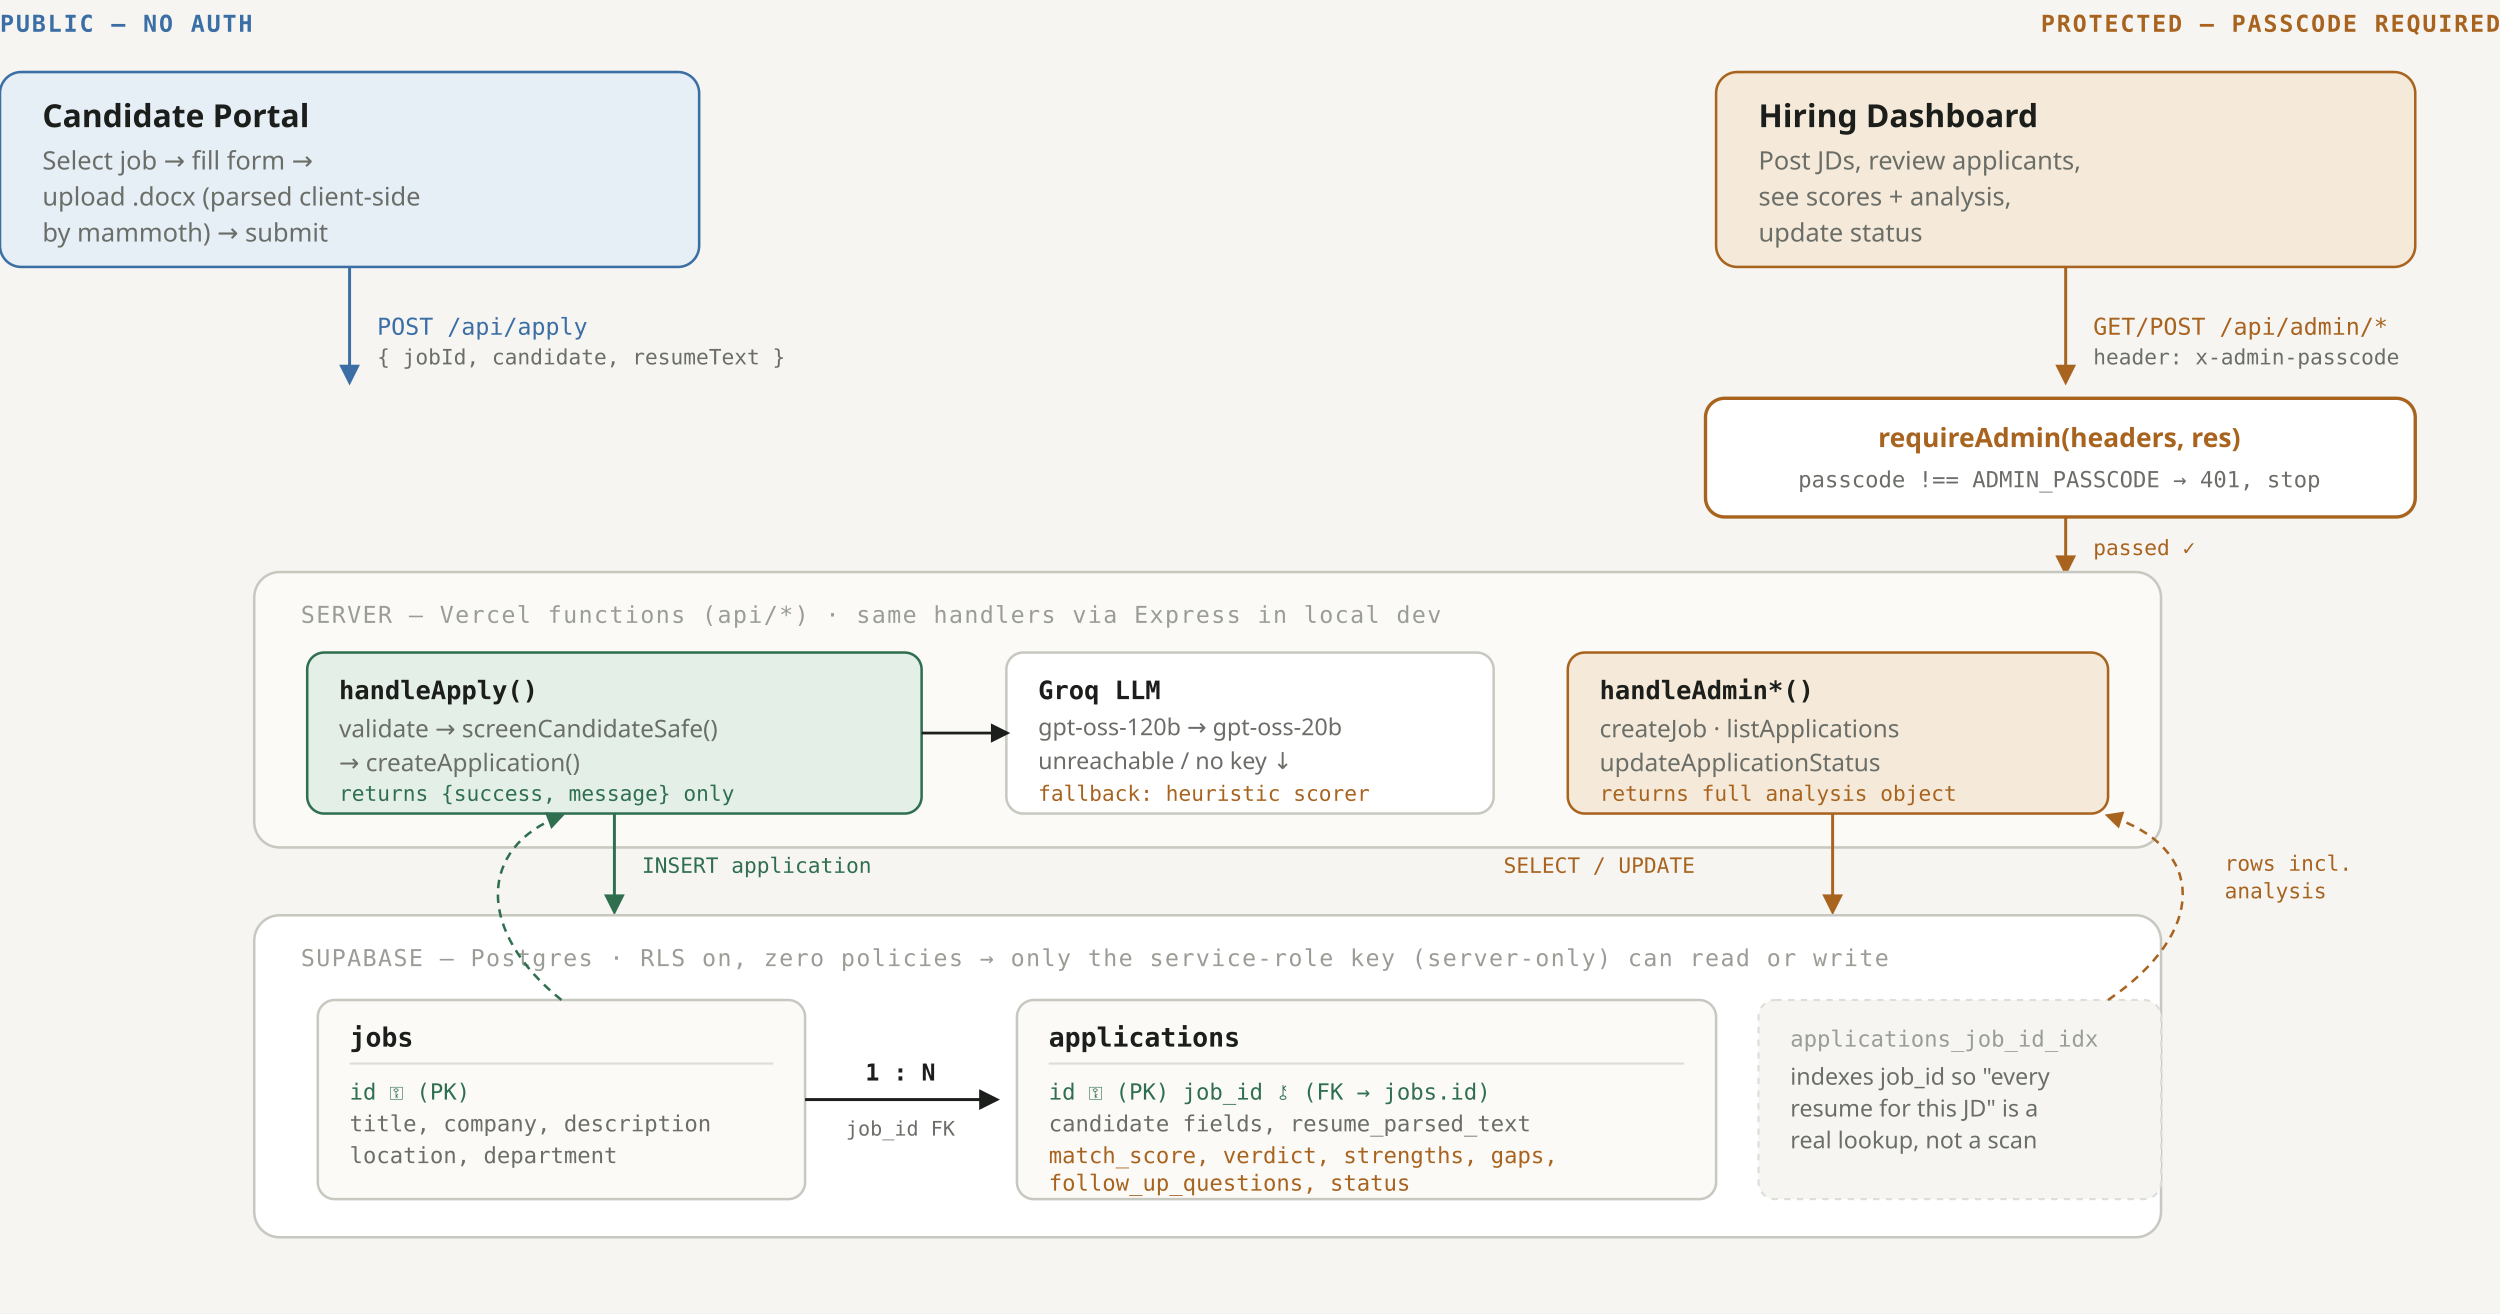
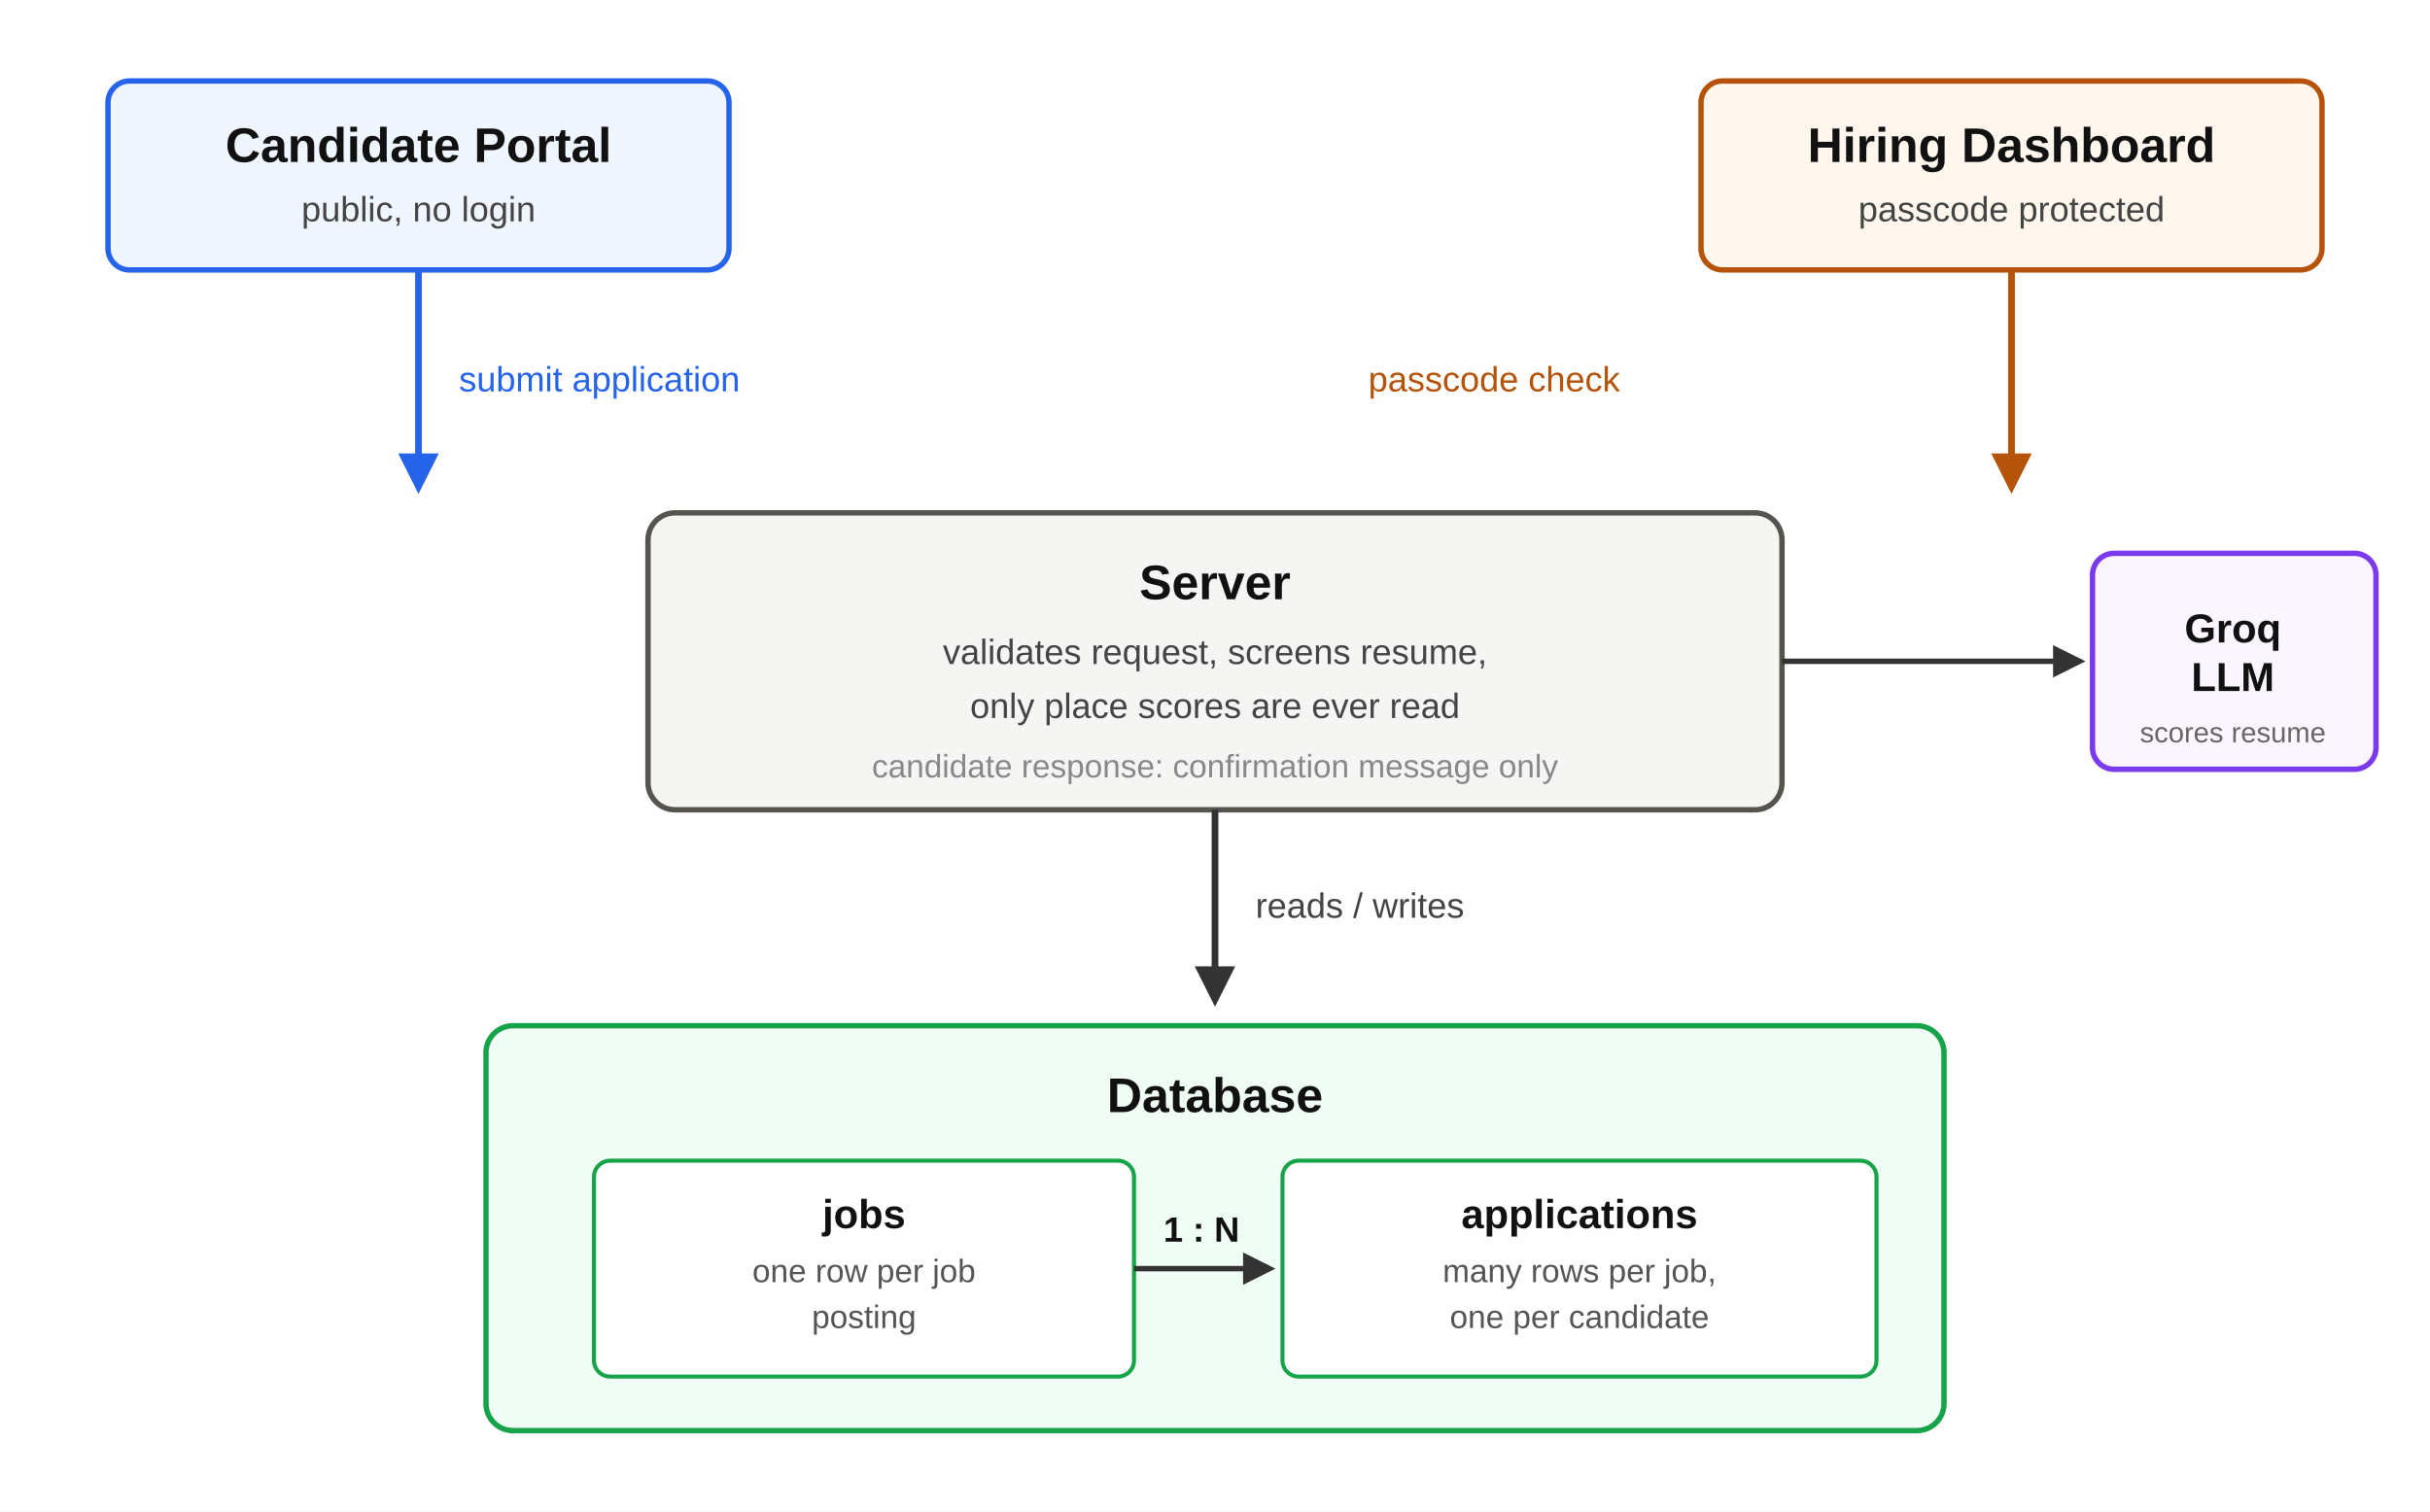
- <svg xmlns="http://www.w3.org/2000/svg" viewBox="0 0 1180 620" role="img" aria-label="Architecture diagram: the Candidate Portal sends a POST to /api/apply, which the server screens via Groq LLM with a heuristic fallback and writes to Postgres, returning only a confirmation message. The Hiring Dashboard sends every request through a passcode gate that checks a header against ADMIN_PASSCODE server-side before any database read; the browser never receives score data on the public path. The jobs and applications tables are linked one-to-many by job_id.">
+ <svg xmlns="http://www.w3.org/2000/svg" viewBox="0 0 900 560" role="img" aria-label="Architecture diagram: Candidate Portal and Hiring Dashboard both send requests to the Server. The admin request passes through a passcode check first. The server calls the Groq LLM to screen resumes and reads and writes the Database, which has a jobs table linked one-to-many to an applications table.">
  <defs>
-     <marker id="arrow" viewBox="0 0 10 10" refX="8" refY="5" markerWidth="7" markerHeight="7" orient="auto-start-reverse">
-       <path d="M0,0 L10,5 L0,10 z" fill="#1c1e1b" />
+     <marker id="arrow" viewBox="0 0 10 10" refX="8" refY="5" markerWidth="6" markerHeight="6" orient="auto-start-reverse">
+       <path d="M0,0 L10,5 L0,10 z" fill="#333333" />
    </marker>
-     <marker id="arrowPublic" viewBox="0 0 10 10" refX="8" refY="5" markerWidth="7" markerHeight="7" orient="auto-start-reverse">
-       <path d="M0,0 L10,5 L0,10 z" fill="#3b6ea5" />
+     <marker id="arrowBlue" viewBox="0 0 10 10" refX="8" refY="5" markerWidth="6" markerHeight="6" orient="auto-start-reverse">
+       <path d="M0,0 L10,5 L0,10 z" fill="#2563eb" />
    </marker>
-     <marker id="arrowAccent" viewBox="0 0 10 10" refX="8" refY="5" markerWidth="7" markerHeight="7" orient="auto-start-reverse">
-       <path d="M0,0 L10,5 L0,10 z" fill="#2f6f4f" />
-     </marker>
-     <marker id="arrowGate" viewBox="0 0 10 10" refX="8" refY="5" markerWidth="7" markerHeight="7" orient="auto-start-reverse">
-       <path d="M0,0 L10,5 L0,10 z" fill="#a8631f" />
+     <marker id="arrowAmber" viewBox="0 0 10 10" refX="8" refY="5" markerWidth="6" markerHeight="6" orient="auto-start-reverse">
+       <path d="M0,0 L10,5 L0,10 z" fill="#b45309" />
    </marker>
  </defs>
-   <rect x="0" y="0" width="1180" height="620" fill="#f6f5f2" />
-   <text x="0" y="15" font-family="'IBM Plex Mono', ui-monospace, Consolas, monospace" font-size="11" letter-spacing="0.08em" fill="#3b6ea5" font-weight="600">PUBLIC — NO AUTH</text>
-   <text x="1180" y="15" font-family="'IBM Plex Mono', ui-monospace, Consolas, monospace" font-size="11" letter-spacing="0.08em" fill="#a8631f" font-weight="600" text-anchor="end">PROTECTED — PASSCODE REQUIRED</text>
-   <g>
-     <rect x="0" y="34" width="330" height="92" rx="10" fill="#e6eef6" stroke="#3b6ea5" stroke-width="1.2" />
-     <text x="20" y="60" font-family="'IBM Plex Sans', sans-serif" font-weight="700" font-size="15" fill="#1c1e1b">Candidate Portal</text>
-     <text x="20" y="80" font-family="'IBM Plex Sans', sans-serif" font-size="12" fill="#6b6e68">Select job → fill form →</text>
-     <text x="20" y="97" font-family="'IBM Plex Sans', sans-serif" font-size="12" fill="#6b6e68">upload .docx (parsed client-side</text>
-     <text x="20" y="114" font-family="'IBM Plex Sans', sans-serif" font-size="12" fill="#6b6e68">by mammoth) → submit</text>
-     <line x1="165" y1="126" x2="165" y2="180" stroke="#3b6ea5" stroke-width="1.4" marker-end="url(#arrowPublic)" />
-     <text x="178" y="158" font-family="'IBM Plex Mono', monospace" font-size="11" fill="#3b6ea5">POST /api/apply</text>
-     <text x="178" y="172" font-family="'IBM Plex Mono', monospace" font-size="10" fill="#6b6e68">{ jobId, candidate, resumeText }</text>
-   </g>
-   <g>
-     <rect x="810" y="34" width="330" height="92" rx="10" fill="#f5ead9" stroke="#a8631f" stroke-width="1.2" />
-     <text x="830" y="60" font-family="'IBM Plex Sans', sans-serif" font-weight="700" font-size="15" fill="#1c1e1b">Hiring Dashboard</text>
-     <text x="830" y="80" font-family="'IBM Plex Sans', sans-serif" font-size="12" fill="#6b6e68">Post JDs, review applicants,</text>
-     <text x="830" y="97" font-family="'IBM Plex Sans', sans-serif" font-size="12" fill="#6b6e68">see scores + analysis,</text>
-     <text x="830" y="114" font-family="'IBM Plex Sans', sans-serif" font-size="12" fill="#6b6e68">update status</text>
-     <line x1="975" y1="126" x2="975" y2="180" stroke="#a8631f" stroke-width="1.4" marker-end="url(#arrowGate)" />
-     <text x="988" y="158" font-family="'IBM Plex Mono', monospace" font-size="11" fill="#a8631f" text-anchor="start">GET/POST /api/admin/*</text>
-     <text x="988" y="172" font-family="'IBM Plex Mono', monospace" font-size="10" fill="#6b6e68">header: x-admin-passcode</text>
-   </g>
-   <g>
-     <rect x="805" y="188" width="335" height="56" rx="9" fill="#ffffff" stroke="#a8631f" stroke-width="1.6" />
-     <text x="972" y="211" font-family="'IBM Plex Sans', sans-serif" font-weight="600" font-size="12.5" fill="#a8631f" text-anchor="middle">requireAdmin(headers, res)</text>
-     <text x="972" y="230" font-family="'IBM Plex Mono', monospace" font-size="10.5" fill="#6b6e68" text-anchor="middle">passcode !== ADMIN_PASSCODE → 401, stop</text>
-   </g>
-   <line x1="975" y1="244" x2="975" y2="270" stroke="#a8631f" stroke-width="1.4" marker-end="url(#arrowGate)" />
-   <text x="988" y="262" font-family="'IBM Plex Mono', monospace" font-size="10" fill="#a8631f">passed ✓</text>
-   <rect x="120" y="270" width="900" height="130" rx="12" fill="#fbfaf7" stroke="#c7c9c0" stroke-width="1.2" />
-   <text x="142" y="294" font-family="'IBM Plex Mono', monospace" font-size="11" letter-spacing="0.06em" fill="#9a9d96">SERVER — Vercel functions (api/*) · same handlers via Express in local dev</text>
-   <rect x="145" y="308" width="290" height="76" rx="8" fill="#e4efe8" stroke="#2f6f4f" stroke-width="1.2" />
-   <text x="160" y="330" font-family="'IBM Plex Mono', monospace" font-size="12" font-weight="600" fill="#1c1e1b">handleApply()</text>
-   <text x="160" y="348" font-family="'IBM Plex Sans', sans-serif" font-size="11.5" fill="#6b6e68">validate → screenCandidateSafe()</text>
-   <text x="160" y="364" font-family="'IBM Plex Sans', sans-serif" font-size="11.5" fill="#6b6e68">→ createApplication()</text>
-   <text x="160" y="378" font-family="'IBM Plex Mono', monospace" font-size="10" fill="#2f6f4f">returns {success, message} only</text>
-   <rect x="475" y="308" width="230" height="76" rx="8" fill="#ffffff" stroke="#c7c9c0" stroke-width="1.2" />
-   <text x="490" y="330" font-family="'IBM Plex Mono', monospace" font-size="12" font-weight="600" fill="#1c1e1b">Groq LLM</text>
-   <text x="490" y="347" font-family="'IBM Plex Sans', sans-serif" font-size="11" fill="#6b6e68">gpt-oss-120b → gpt-oss-20b</text>
-   <text x="490" y="363" font-family="'IBM Plex Sans', sans-serif" font-size="11" fill="#6b6e68">unreachable / no key ↓</text>
-   <text x="490" y="378" font-family="'IBM Plex Mono', monospace" font-size="10" fill="#a8631f">fallback: heuristic scorer</text>
-   <line x1="435" y1="346" x2="475" y2="346" stroke="#1c1e1b" stroke-width="1.3" marker-end="url(#arrow)" />
-   <rect x="740" y="308" width="255" height="76" rx="8" fill="#f5ead9" stroke="#a8631f" stroke-width="1.2" />
-   <text x="755" y="330" font-family="'IBM Plex Mono', monospace" font-size="12" font-weight="600" fill="#1c1e1b">handleAdmin*()</text>
-   <text x="755" y="348" font-family="'IBM Plex Sans', sans-serif" font-size="11.5" fill="#6b6e68">createJob · listApplications</text>
-   <text x="755" y="364" font-family="'IBM Plex Sans', sans-serif" font-size="11.5" fill="#6b6e68">updateApplicationStatus</text>
-   <text x="755" y="378" font-family="'IBM Plex Mono', monospace" font-size="10" fill="#a8631f">returns full analysis object</text>
-   <line x1="290" y1="384" x2="290" y2="430" stroke="#2f6f4f" stroke-width="1.4" marker-end="url(#arrowAccent)" />
-   <line x1="865" y1="384" x2="865" y2="430" stroke="#a8631f" stroke-width="1.4" marker-end="url(#arrowGate)" />
-   <text x="303" y="412" font-family="'IBM Plex Mono', monospace" font-size="10" fill="#2f6f4f">INSERT application</text>
-   <text x="800" y="412" font-family="'IBM Plex Mono', monospace" font-size="10" fill="#a8631f" text-anchor="end">SELECT / UPDATE</text>
-   <rect x="120" y="432" width="900" height="152" rx="12" fill="#ffffff" stroke="#c7c9c0" stroke-width="1.2" />
-   <text x="142" y="456" font-family="'IBM Plex Mono', monospace" font-size="11" letter-spacing="0.06em" fill="#9a9d96">SUPABASE — Postgres · RLS on, zero policies → only the service-role key (server-only) can read or write</text>
-   <rect x="150" y="472" width="230" height="94" rx="8" fill="#fbfaf7" stroke="#c7c9c0" stroke-width="1.2" />
-   <text x="165" y="494" font-family="'IBM Plex Mono', monospace" font-size="12.5" font-weight="600" fill="#1c1e1b">jobs</text>
-   <line x1="165" y1="502" x2="365" y2="502" stroke="#ddded7" stroke-width="1" />
-   <text x="165" y="519" font-family="'IBM Plex Mono', monospace" font-size="10.5" fill="#2f6f4f">id ⚿ (PK)</text>
-   <text x="165" y="534" font-family="'IBM Plex Mono', monospace" font-size="10.5" fill="#6b6e68">title, company, description</text>
-   <text x="165" y="549" font-family="'IBM Plex Mono', monospace" font-size="10.5" fill="#6b6e68">location, department</text>
-   <line x1="380" y1="519" x2="470" y2="519" stroke="#1c1e1b" stroke-width="1.4" marker-end="url(#arrow)" />
-   <text x="425" y="510" font-family="'IBM Plex Mono', monospace" font-size="11" font-weight="600" fill="#1c1e1b" text-anchor="middle">1 : N</text>
-   <text x="425" y="536" font-family="'IBM Plex Mono', monospace" font-size="9.5" fill="#6b6e68" text-anchor="middle">job_id FK</text>
-   <rect x="480" y="472" width="330" height="94" rx="8" fill="#fbfaf7" stroke="#c7c9c0" stroke-width="1.2" />
-   <text x="495" y="494" font-family="'IBM Plex Mono', monospace" font-size="12.5" font-weight="600" fill="#1c1e1b">applications</text>
-   <line x1="495" y1="502" x2="795" y2="502" stroke="#ddded7" stroke-width="1" />
-   <text x="495" y="519" font-family="'IBM Plex Mono', monospace" font-size="10.5" fill="#2f6f4f">id ⚿ (PK)   job_id ⚷ (FK → jobs.id)</text>
-   <text x="495" y="534" font-family="'IBM Plex Mono', monospace" font-size="10.5" fill="#6b6e68">candidate fields, resume_parsed_text</text>
-   <text x="495" y="549" font-family="'IBM Plex Mono', monospace" font-size="10.5" fill="#a8631f">match_score, verdict, strengths, gaps,</text>
-   <text x="495" y="562" font-family="'IBM Plex Mono', monospace" font-size="10.5" fill="#a8631f">follow_up_questions, status</text>
-   <rect x="830" y="472" width="190" height="94" rx="8" fill="#f6f5f2" stroke="#ddded7" stroke-width="1" stroke-dasharray="3,3" />
-   <text x="845" y="494" font-family="'IBM Plex Mono', monospace" font-size="10.5" fill="#9a9d96">applications_job_id_idx</text>
-   <text x="845" y="512" font-family="'IBM Plex Sans', sans-serif" font-size="11" fill="#6b6e68">indexes job_id so "every</text>
-   <text x="845" y="527" font-family="'IBM Plex Sans', sans-serif" font-size="11" fill="#6b6e68">resume for this JD" is a</text>
-   <text x="845" y="542" font-family="'IBM Plex Sans', sans-serif" font-size="11" fill="#6b6e68">real lookup, not a scan</text>
-   <path d="M 995 472 C 1042 440, 1042 400, 995 385" fill="none" stroke="#a8631f" stroke-width="1.2" stroke-dasharray="4,3" marker-end="url(#arrowGate)" />
-   <text x="1050" y="411" font-family="'IBM Plex Mono', monospace" font-size="10" fill="#a8631f">rows incl.</text>
-   <text x="1050" y="424" font-family="'IBM Plex Mono', monospace" font-size="10" fill="#a8631f">analysis</text>
-   <path d="M 265 472 C 225 440, 225 400, 265 385" fill="none" stroke="#2f6f4f" stroke-width="1.2" stroke-dasharray="4,3" marker-end="url(#arrowAccent)" />
+   <rect x="0" y="0" width="900" height="560" fill="#ffffff" />
+   <rect x="40" y="30" width="230" height="70" rx="8" fill="#eff6ff" stroke="#2563eb" stroke-width="2" />
+   <text x="155" y="60" font-family="Arial, sans-serif" font-size="18" font-weight="bold" fill="#111111" text-anchor="middle">Candidate Portal</text>
+   <text x="155" y="82" font-family="Arial, sans-serif" font-size="13" fill="#444444" text-anchor="middle">public, no login</text>
+   <rect x="630" y="30" width="230" height="70" rx="8" fill="#fff7ed" stroke="#b45309" stroke-width="2" />
+   <text x="745" y="60" font-family="Arial, sans-serif" font-size="18" font-weight="bold" fill="#111111" text-anchor="middle">Hiring Dashboard</text>
+   <text x="745" y="82" font-family="Arial, sans-serif" font-size="13" fill="#444444" text-anchor="middle">passcode protected</text>
+   <line x1="155" y1="100" x2="155" y2="180" stroke="#2563eb" stroke-width="2.5" marker-end="url(#arrowBlue)" />
+   <text x="170" y="145" font-family="Arial, sans-serif" font-size="13" fill="#2563eb">submit application</text>
+   <line x1="745" y1="100" x2="745" y2="180" stroke="#b45309" stroke-width="2.5" marker-end="url(#arrowAmber)" />
+   <text x="600" y="145" font-family="Arial, sans-serif" font-size="13" fill="#b45309" text-anchor="end">passcode check</text>
+   <rect x="240" y="190" width="420" height="110" rx="10" fill="#f5f5f4" stroke="#57534e" stroke-width="2" />
+   <text x="450" y="222" font-family="Arial, sans-serif" font-size="18" font-weight="bold" fill="#111111" text-anchor="middle">Server</text>
+   <text x="450" y="246" font-family="Arial, sans-serif" font-size="13" fill="#444444" text-anchor="middle">validates request, screens resume,</text>
+   <text x="450" y="266" font-family="Arial, sans-serif" font-size="13" fill="#444444" text-anchor="middle">only place scores are ever read</text>
+   <text x="450" y="288" font-family="Arial, sans-serif" font-size="12" fill="#888888" text-anchor="middle">candidate response: confirmation message only</text>
+   <line x1="660" y1="245" x2="770" y2="245" stroke="#333333" stroke-width="2" marker-end="url(#arrow)" />
+   <rect x="775" y="205" width="105" height="80" rx="8" fill="#faf5ff" stroke="#7c3aed" stroke-width="2" />
+   <text x="827" y="238" font-family="Arial, sans-serif" font-size="15" font-weight="bold" fill="#111111" text-anchor="middle">Groq</text>
+   <text x="827" y="256" font-family="Arial, sans-serif" font-size="15" font-weight="bold" fill="#111111" text-anchor="middle">LLM</text>
+   <text x="827" y="275" font-family="Arial, sans-serif" font-size="10.5" fill="#666666" text-anchor="middle">scores resume</text>
+   <line x1="450" y1="300" x2="450" y2="370" stroke="#333333" stroke-width="2.5" marker-end="url(#arrow)" />
+   <text x="465" y="340" font-family="Arial, sans-serif" font-size="13" fill="#444444">reads / writes</text>
+   <rect x="180" y="380" width="540" height="150" rx="10" fill="#f0fdf4" stroke="#16a34a" stroke-width="2" />
+   <text x="450" y="412" font-family="Arial, sans-serif" font-size="18" font-weight="bold" fill="#111111" text-anchor="middle">Database</text>
+   <rect x="220" y="430" width="200" height="80" rx="6" fill="#ffffff" stroke="#16a34a" stroke-width="1.5" />
+   <text x="320" y="455" font-family="Arial, sans-serif" font-size="15" font-weight="bold" fill="#111111" text-anchor="middle">jobs</text>
+   <text x="320" y="475" font-family="Arial, sans-serif" font-size="12" fill="#555555" text-anchor="middle">one row per job</text>
+   <text x="320" y="492" font-family="Arial, sans-serif" font-size="12" fill="#555555" text-anchor="middle">posting</text>
+   <line x1="420" y1="470" x2="470" y2="470" stroke="#333333" stroke-width="2" marker-end="url(#arrow)" />
+   <text x="445" y="460" font-family="Arial, sans-serif" font-size="13" font-weight="bold" fill="#111111" text-anchor="middle">1 : N</text>
+   <rect x="475" y="430" width="220" height="80" rx="6" fill="#ffffff" stroke="#16a34a" stroke-width="1.5" />
+   <text x="585" y="455" font-family="Arial, sans-serif" font-size="15" font-weight="bold" fill="#111111" text-anchor="middle">applications</text>
+   <text x="585" y="475" font-family="Arial, sans-serif" font-size="12" fill="#555555" text-anchor="middle">many rows per job,</text>
+   <text x="585" y="492" font-family="Arial, sans-serif" font-size="12" fill="#555555" text-anchor="middle">one per candidate</text>
</svg>
